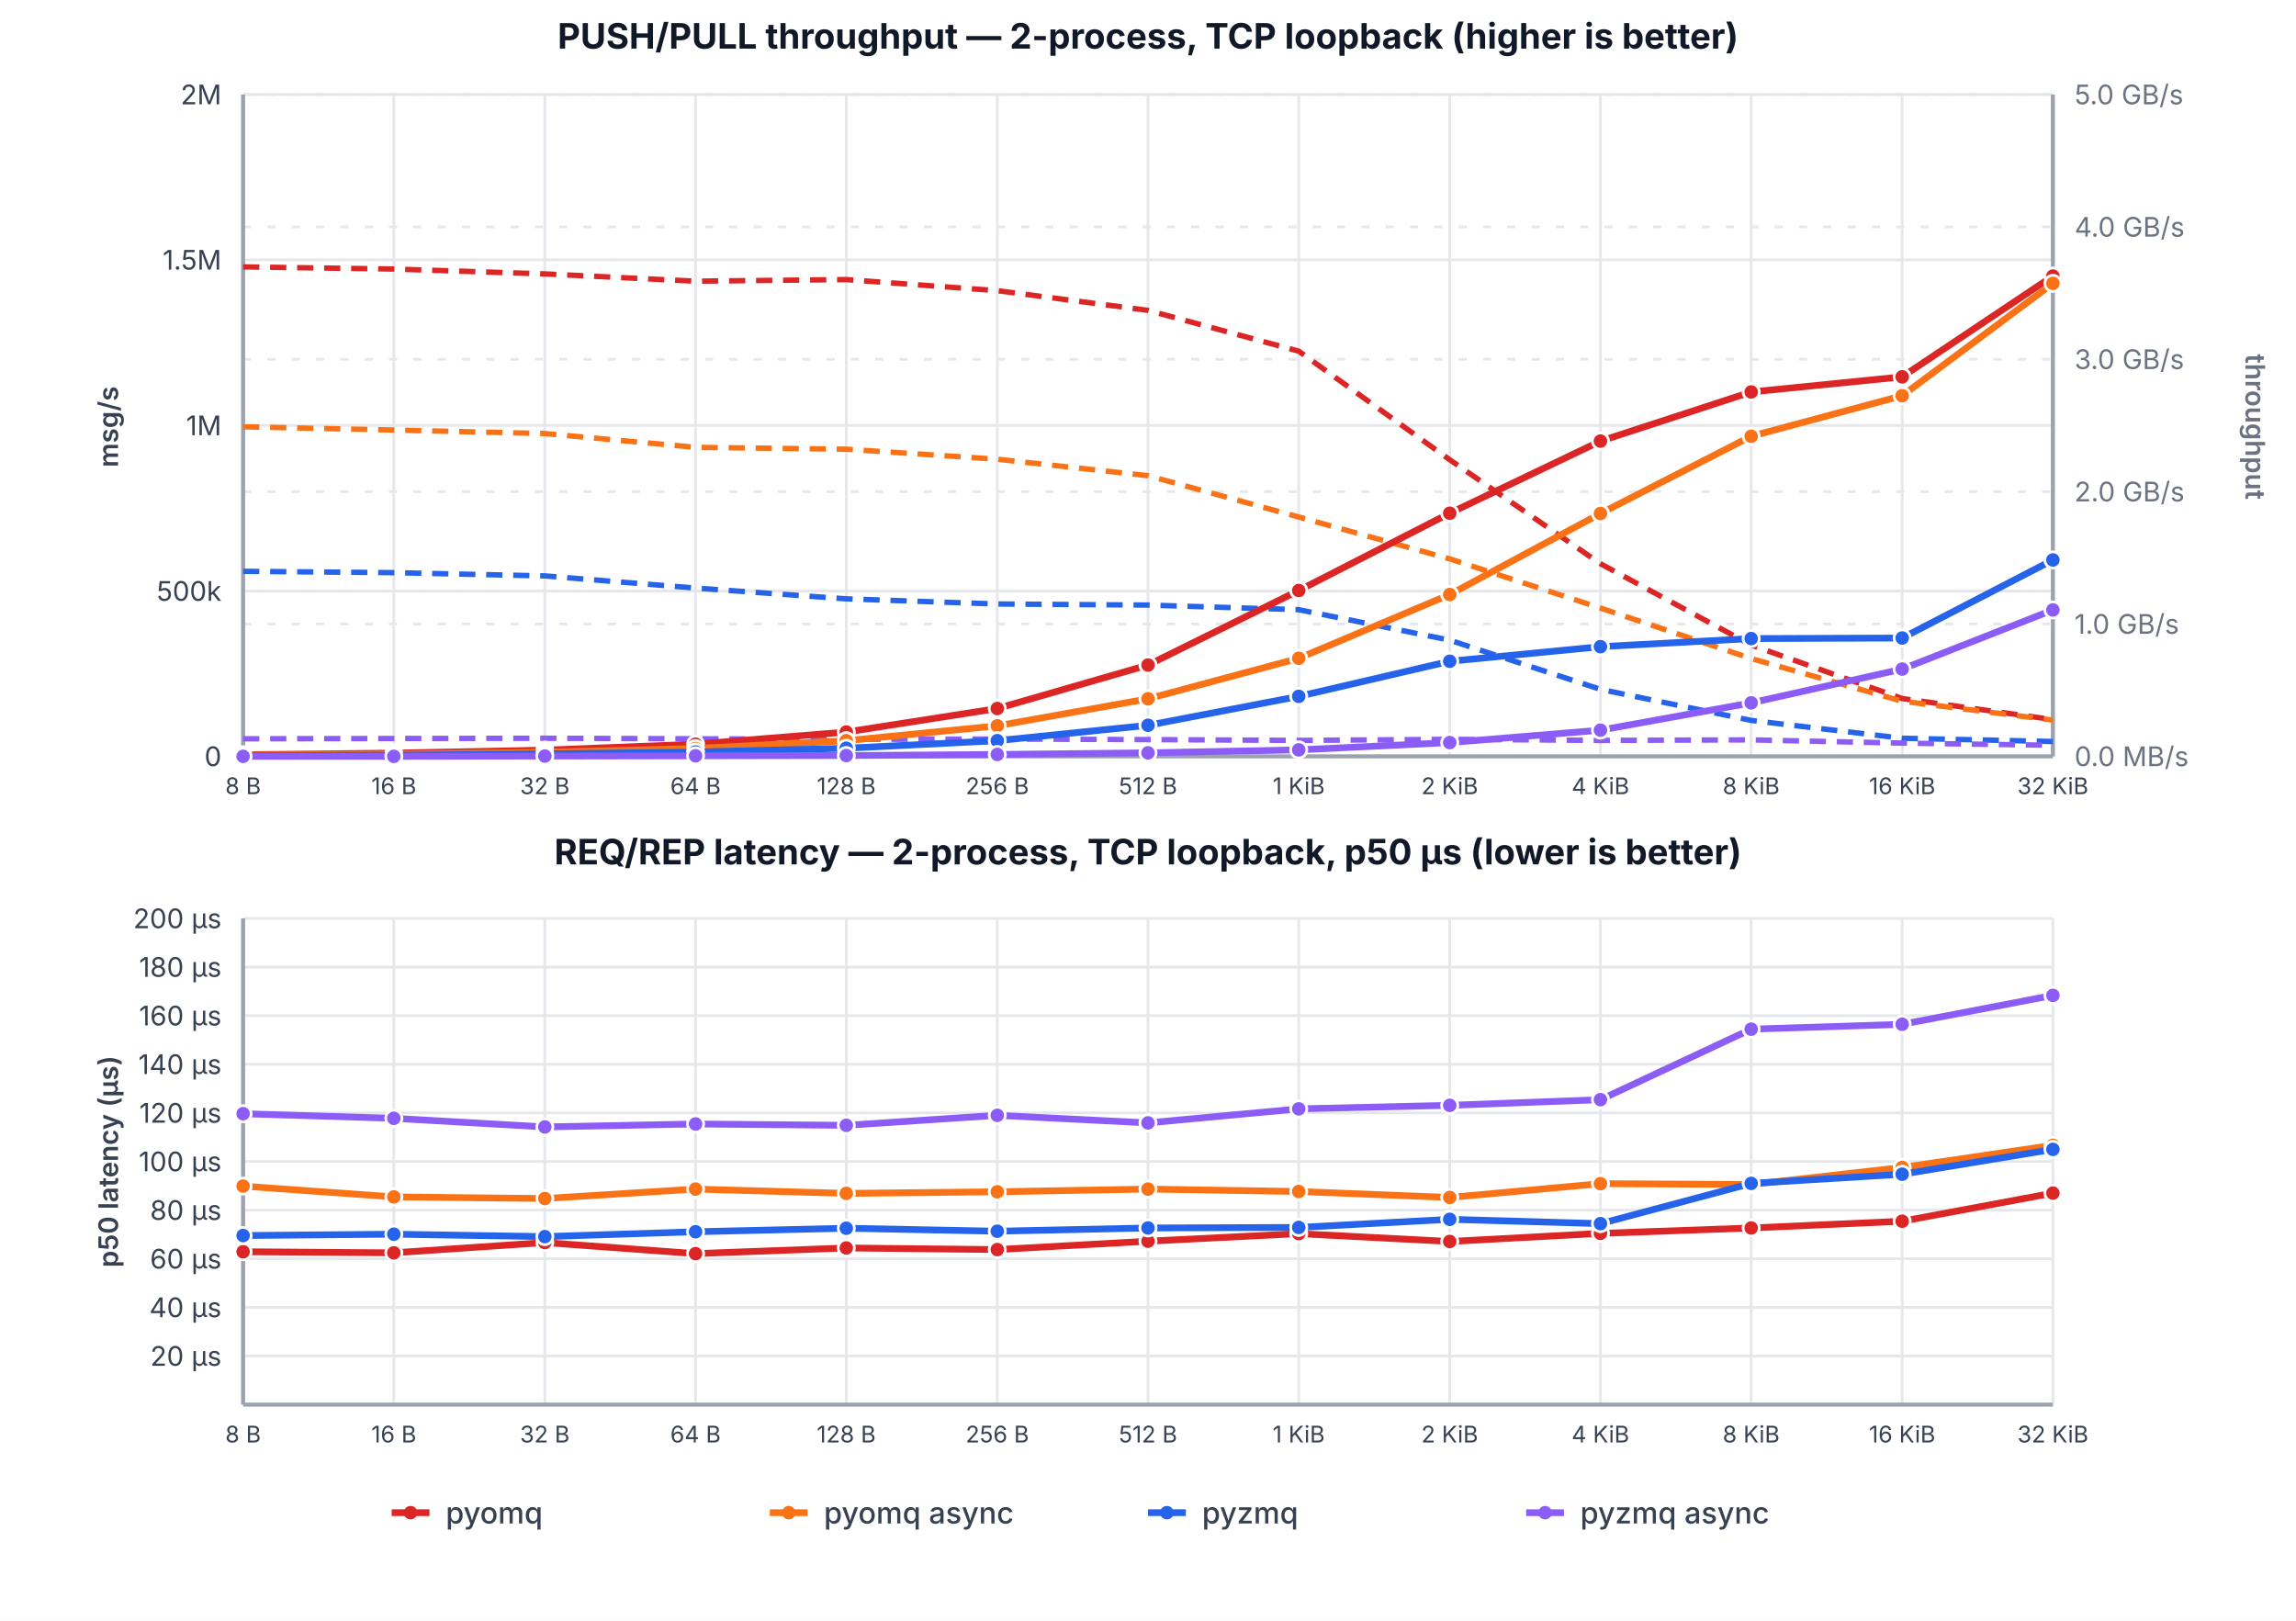
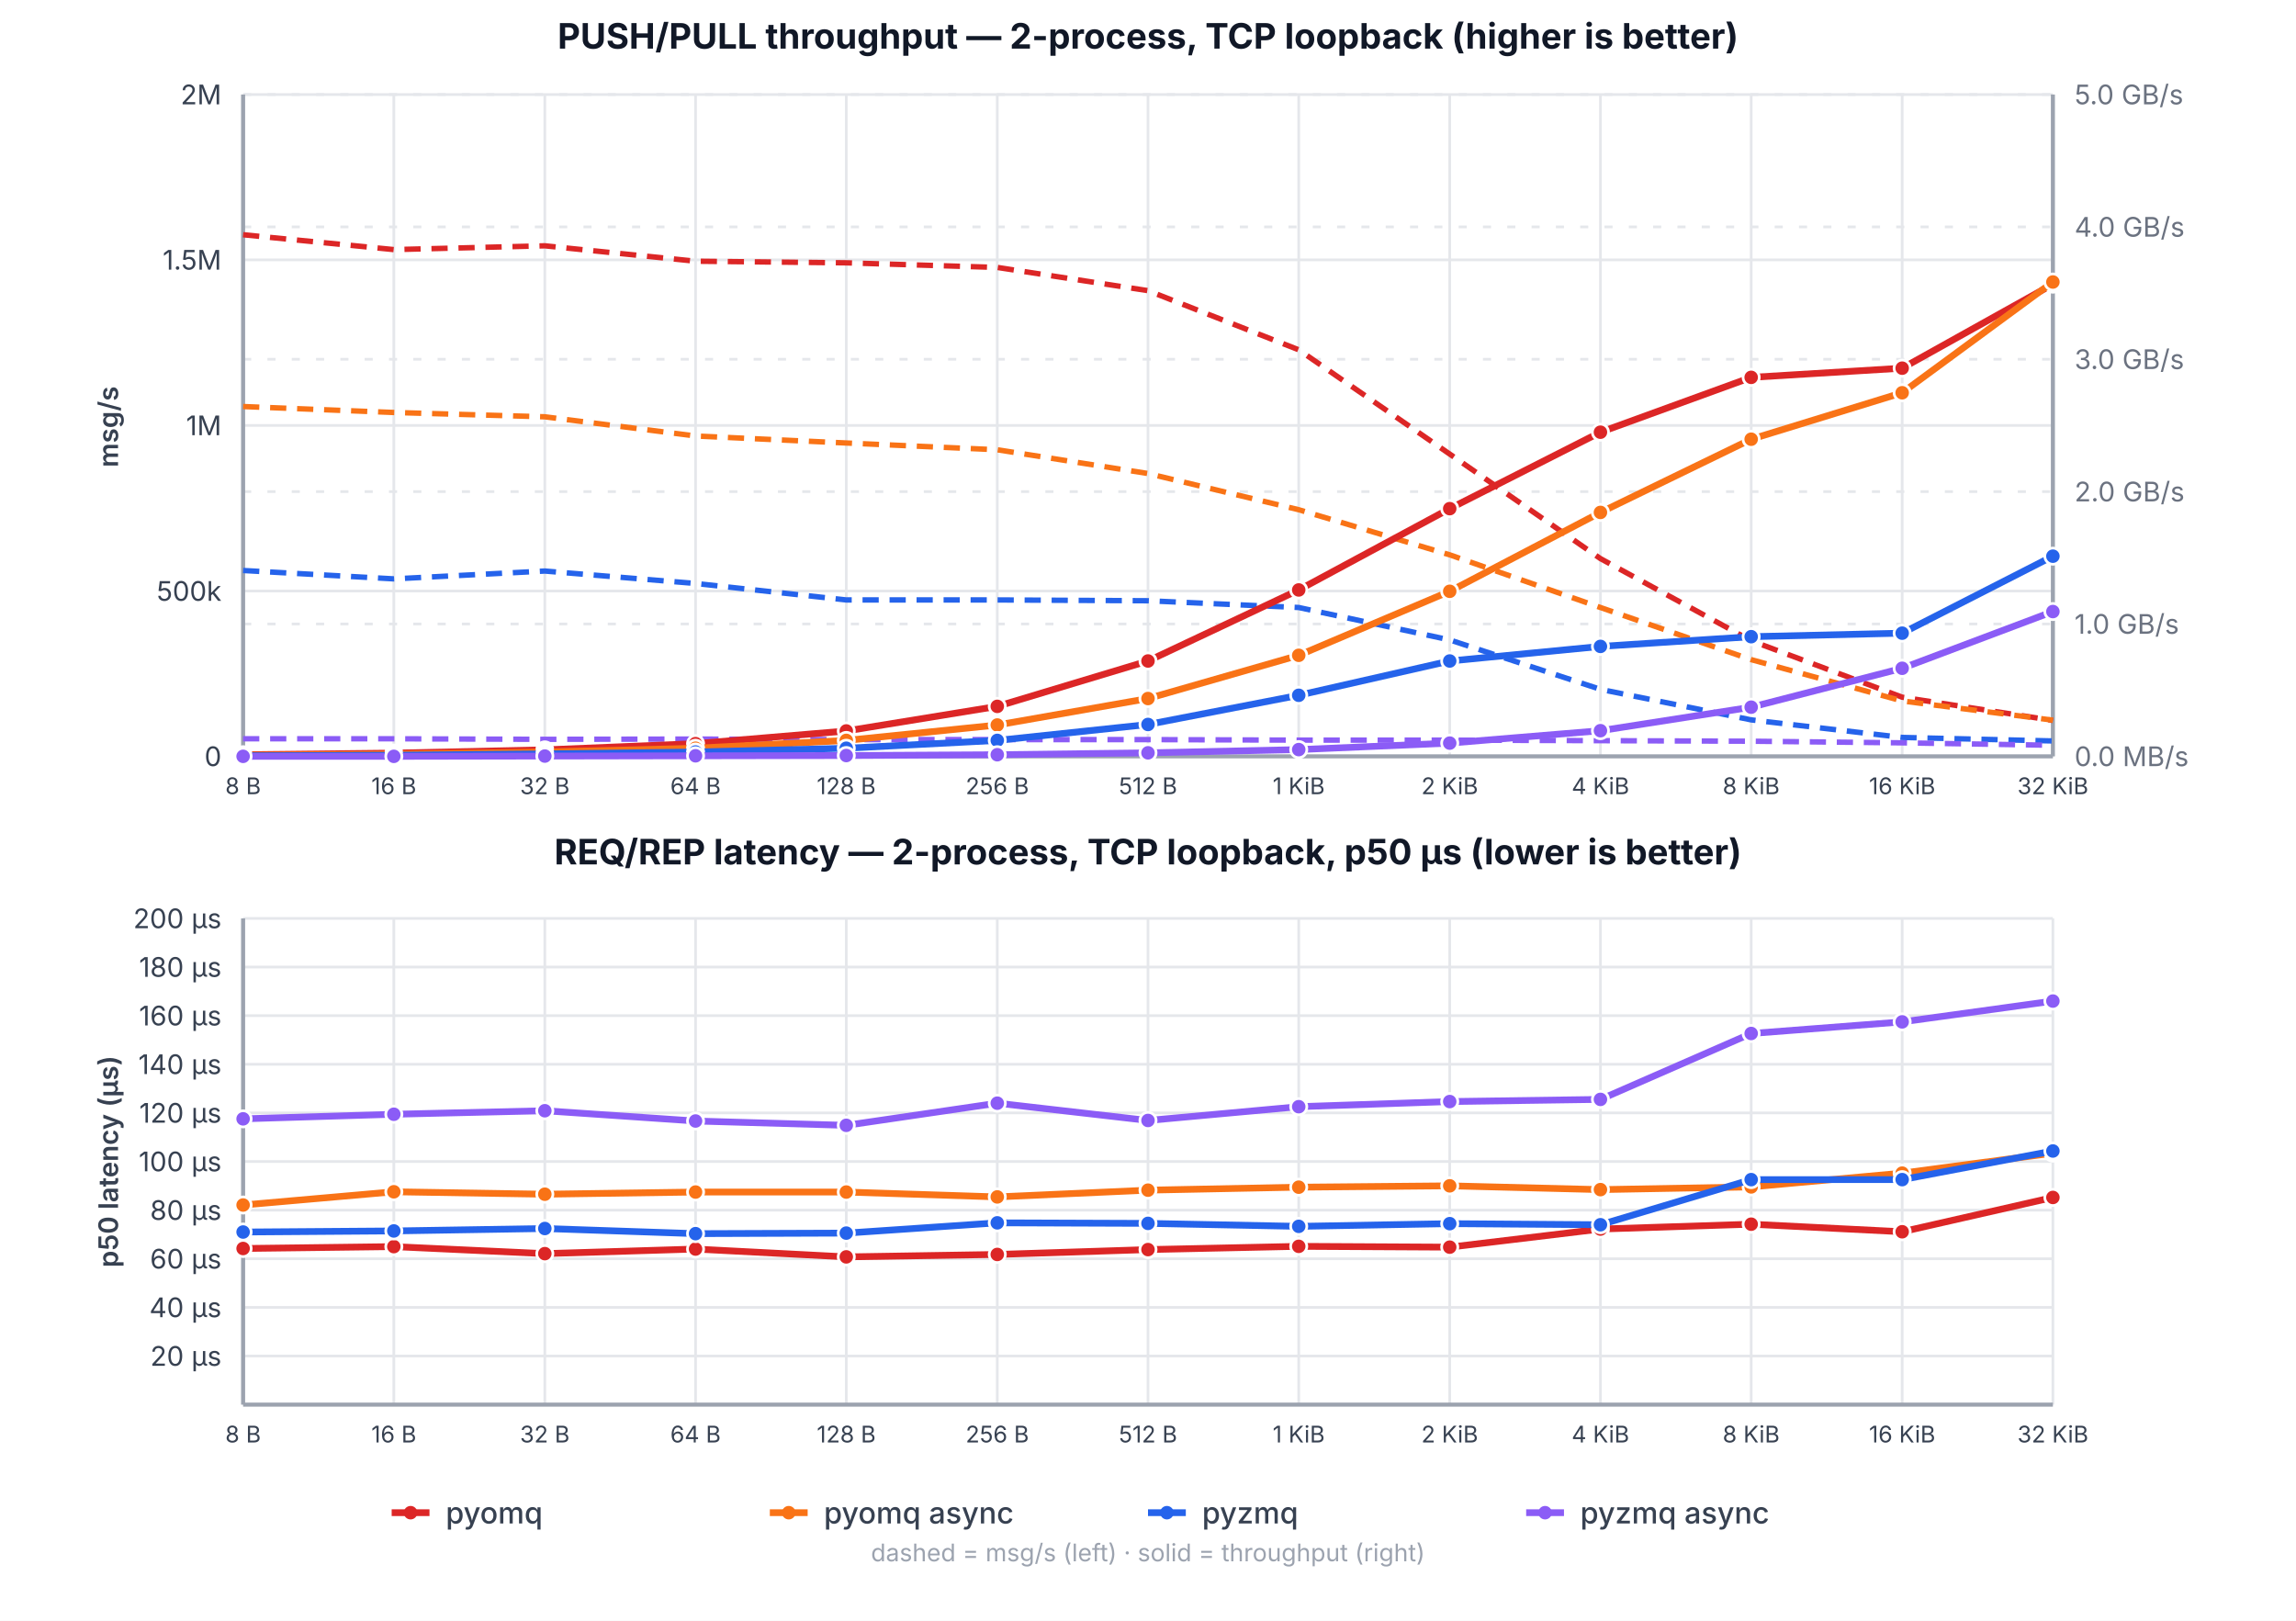
<svg xmlns="http://www.w3.org/2000/svg" viewBox="0 0 850 600" font-family="system-ui, -apple-system, sans-serif">
  <rect width="850" height="600" fill="white" />
  <text x="425.0" y="18" text-anchor="middle" fill="#111827" font-size="13" font-weight="700">PUSH/PULL throughput — 2-process, TCP loopback (higher is better)</text>
  <line x1="90" y1="280.0" x2="760" y2="280.0" stroke="#e5e7eb" stroke-width="1" />
  <text x="82" y="280.0" text-anchor="end" dominant-baseline="middle" fill="#374151" font-size="10">0</text>
  <line x1="90" y1="218.8" x2="760" y2="218.8" stroke="#e5e7eb" stroke-width="1" />
  <text x="82" y="218.8" text-anchor="end" dominant-baseline="middle" fill="#374151" font-size="10">500k</text>
  <line x1="90" y1="157.5" x2="760" y2="157.5" stroke="#e5e7eb" stroke-width="1" />
  <text x="82" y="157.5" text-anchor="end" dominant-baseline="middle" fill="#374151" font-size="10">1M</text>
  <line x1="90" y1="96.2" x2="760" y2="96.2" stroke="#e5e7eb" stroke-width="1" />
  <text x="82" y="96.2" text-anchor="end" dominant-baseline="middle" fill="#374151" font-size="10">1.5M</text>
  <line x1="90" y1="35.0" x2="760" y2="35.0" stroke="#e5e7eb" stroke-width="1" />
  <text x="82" y="35.0" text-anchor="end" dominant-baseline="middle" fill="#374151" font-size="10">2M</text>
  <line x1="90" y1="280.0" x2="760" y2="280.0" stroke="#e5e7eb" stroke-width="1" stroke-dasharray="3,6" />
  <text x="768" y="280.0" text-anchor="start" dominant-baseline="middle" fill="#6b7280" font-size="10">0.0 MB/s</text>
  <line x1="90" y1="231.0" x2="760" y2="231.0" stroke="#e5e7eb" stroke-width="1" stroke-dasharray="3,6" />
  <text x="768" y="231.0" text-anchor="start" dominant-baseline="middle" fill="#6b7280" font-size="10">1.0 GB/s</text>
  <line x1="90" y1="182.0" x2="760" y2="182.0" stroke="#e5e7eb" stroke-width="1" stroke-dasharray="3,6" />
  <text x="768" y="182.0" text-anchor="start" dominant-baseline="middle" fill="#6b7280" font-size="10">2.0 GB/s</text>
  <line x1="90" y1="133.0" x2="760" y2="133.0" stroke="#e5e7eb" stroke-width="1" stroke-dasharray="3,6" />
  <text x="768" y="133.0" text-anchor="start" dominant-baseline="middle" fill="#6b7280" font-size="10">3.0 GB/s</text>
  <line x1="90" y1="84.0" x2="760" y2="84.0" stroke="#e5e7eb" stroke-width="1" stroke-dasharray="3,6" />
  <text x="768" y="84.0" text-anchor="start" dominant-baseline="middle" fill="#6b7280" font-size="10">4.0 GB/s</text>
  <line x1="90" y1="35.0" x2="760" y2="35.0" stroke="#e5e7eb" stroke-width="1" stroke-dasharray="3,6" />
  <text x="768" y="35.0" text-anchor="start" dominant-baseline="middle" fill="#6b7280" font-size="10">5.0 GB/s</text>
  <line x1="90.0" y1="35" x2="90.0" y2="280" stroke="#e5e7eb" stroke-width="1" />
  <line x1="145.8" y1="35" x2="145.8" y2="280" stroke="#e5e7eb" stroke-width="1" />
  <line x1="201.7" y1="35" x2="201.7" y2="280" stroke="#e5e7eb" stroke-width="1" />
  <line x1="257.5" y1="35" x2="257.5" y2="280" stroke="#e5e7eb" stroke-width="1" />
  <line x1="313.3" y1="35" x2="313.3" y2="280" stroke="#e5e7eb" stroke-width="1" />
  <line x1="369.2" y1="35" x2="369.2" y2="280" stroke="#e5e7eb" stroke-width="1" />
  <line x1="425.0" y1="35" x2="425.0" y2="280" stroke="#e5e7eb" stroke-width="1" />
  <line x1="480.8" y1="35" x2="480.8" y2="280" stroke="#e5e7eb" stroke-width="1" />
  <line x1="536.7" y1="35" x2="536.7" y2="280" stroke="#e5e7eb" stroke-width="1" />
  <line x1="592.5" y1="35" x2="592.5" y2="280" stroke="#e5e7eb" stroke-width="1" />
  <line x1="648.3" y1="35" x2="648.3" y2="280" stroke="#e5e7eb" stroke-width="1" />
  <line x1="704.2" y1="35" x2="704.2" y2="280" stroke="#e5e7eb" stroke-width="1" />
  <line x1="760.0" y1="35" x2="760.0" y2="280" stroke="#e5e7eb" stroke-width="1" />
  <line x1="90" y1="35" x2="90" y2="280" stroke="#9ca3af" stroke-width="1.5" />
  <line x1="760" y1="35" x2="760" y2="280" stroke="#9ca3af" stroke-width="1.5" />
  <line x1="90" y1="280" x2="760" y2="280" stroke="#9ca3af" stroke-width="1.5" />
  <text x="40" y="158" text-anchor="middle" dominant-baseline="middle" fill="#374151" font-size="10" font-weight="600" transform="rotate(-90,40,158)">msg/s</text>
-   <text x="835" y="158" text-anchor="middle" dominant-baseline="middle" fill="#6b7280" font-size="10" font-weight="600" transform="rotate(90,835,158)">throughput</text>
-   <polyline points="90.0,98.8 145.8,99.6 201.7,101.4 257.5,104.1 313.3,103.5 369.2,107.6 425.0,114.9 480.8,130.0 536.7,170.2 592.5,208.7 648.3,238.8 704.2,258.6 760.0,266.4" fill="none" stroke="#dc2626" stroke-width="2" stroke-dasharray="6,4" />
-   <polyline points="90.0,158.0 145.8,159.2 201.7,160.5 257.5,165.6 313.3,166.3 369.2,170.0 425.0,176.1 480.8,191.4 536.7,206.9 592.5,225.1 648.3,243.8 704.2,259.6 760.0,266.6" fill="none" stroke="#f97316" stroke-width="2" stroke-dasharray="6,4" />
-   <polyline points="90.0,211.5 145.8,212.0 201.7,213.2 257.5,217.7 313.3,221.7 369.2,223.6 425.0,224.0 480.8,225.7 536.7,237.0 592.5,255.2 648.3,266.7 704.2,273.3 760.0,274.5" fill="none" stroke="#2563eb" stroke-width="2" stroke-dasharray="6,4" />
-   <polyline points="90.0,273.5 145.8,273.4 201.7,273.3 257.5,273.5 313.3,273.7 369.2,273.6 425.0,273.8 480.8,274.1 536.7,273.7 592.5,274.1 648.3,273.9 704.2,275.1 760.0,275.9" fill="none" stroke="#8b5cf6" stroke-width="2" stroke-dasharray="6,4" />
-   <polyline points="90.0,279.4 145.8,278.8 201.7,277.7 257.5,275.5 313.3,271.0 369.2,262.3 425.0,246.2 480.8,218.6 536.7,190.0 592.5,163.3 648.3,145.1 704.2,139.5 760.0,102.2" fill="none" stroke="#dc2626" stroke-width="2.5" stroke-linecap="round" stroke-linejoin="round" />
+   <polyline points="90.0,86.9 145.8,92.4 201.7,91.0 257.5,96.7 313.3,97.3 369.2,99.0 425.0,107.6 480.8,129.5 536.7,168.1 592.5,206.8 648.3,237.2 704.2,258.1 760.0,266.7" fill="none" stroke="#dc2626" stroke-width="2" stroke-dasharray="6,4" />
+   <polyline points="90.0,150.5 145.8,152.7 201.7,154.3 257.5,161.4 313.3,164.0 369.2,166.5 425.0,175.3 480.8,188.7 536.7,205.4 592.5,224.9 648.3,244.2 704.2,259.5 760.0,266.6" fill="none" stroke="#f97316" stroke-width="2" stroke-dasharray="6,4" />
+   <polyline points="90.0,211.2 145.8,214.3 201.7,211.4 257.5,216.0 313.3,222.1 369.2,222.1 425.0,222.4 480.8,224.9 536.7,236.9 592.5,255.2 648.3,266.5 704.2,273.0 760.0,274.3" fill="none" stroke="#2563eb" stroke-width="2" stroke-dasharray="6,4" />
+   <polyline points="90.0,273.5 145.8,273.5 201.7,273.7 257.5,273.6 313.3,273.8 369.2,273.8 425.0,273.8 480.8,274.0 536.7,274.0 592.5,274.2 648.3,274.4 704.2,275.0 760.0,275.9" fill="none" stroke="#8b5cf6" stroke-width="2" stroke-dasharray="6,4" />
+   <polyline points="90.0,279.4 145.8,278.8 201.7,277.6 257.5,275.3 313.3,270.6 369.2,261.5 425.0,244.7 480.8,218.4 536.7,188.3 592.5,160.0 648.3,139.7 704.2,136.3 760.0,105.2" fill="none" stroke="#dc2626" stroke-width="2.5" stroke-linecap="round" stroke-linejoin="round" />
  <circle cx="90.0" cy="279.4" r="3" fill="#dc2626" stroke="white" stroke-width="1" />
  <circle cx="145.8" cy="278.8" r="3" fill="#dc2626" stroke="white" stroke-width="1" />
-   <circle cx="201.7" cy="277.7" r="3" fill="#dc2626" stroke="white" stroke-width="1" />
-   <circle cx="257.5" cy="275.5" r="3" fill="#dc2626" stroke="white" stroke-width="1" />
-   <circle cx="313.3" cy="271.0" r="3" fill="#dc2626" stroke="white" stroke-width="1" />
-   <circle cx="369.2" cy="262.3" r="3" fill="#dc2626" stroke="white" stroke-width="1" />
-   <circle cx="425.0" cy="246.2" r="3" fill="#dc2626" stroke="white" stroke-width="1" />
-   <circle cx="480.8" cy="218.6" r="3" fill="#dc2626" stroke="white" stroke-width="1" />
-   <circle cx="536.7" cy="190.0" r="3" fill="#dc2626" stroke="white" stroke-width="1" />
-   <circle cx="592.5" cy="163.3" r="3" fill="#dc2626" stroke="white" stroke-width="1" />
-   <circle cx="648.3" cy="145.1" r="3" fill="#dc2626" stroke="white" stroke-width="1" />
-   <circle cx="704.2" cy="139.5" r="3" fill="#dc2626" stroke="white" stroke-width="1" />
-   <circle cx="760.0" cy="102.2" r="3" fill="#dc2626" stroke="white" stroke-width="1" />
-   <polyline points="90.0,279.6 145.8,279.2 201.7,278.5 257.5,277.1 313.3,274.2 369.2,268.7 425.0,258.7 480.8,243.7 536.7,220.1 592.5,190.1 648.3,161.5 704.2,146.5 760.0,104.9" fill="none" stroke="#f97316" stroke-width="2.5" stroke-linecap="round" stroke-linejoin="round" />
+   <circle cx="201.7" cy="277.6" r="3" fill="#dc2626" stroke="white" stroke-width="1" />
+   <circle cx="257.5" cy="275.3" r="3" fill="#dc2626" stroke="white" stroke-width="1" />
+   <circle cx="313.3" cy="270.6" r="3" fill="#dc2626" stroke="white" stroke-width="1" />
+   <circle cx="369.2" cy="261.5" r="3" fill="#dc2626" stroke="white" stroke-width="1" />
+   <circle cx="425.0" cy="244.7" r="3" fill="#dc2626" stroke="white" stroke-width="1" />
+   <circle cx="480.8" cy="218.4" r="3" fill="#dc2626" stroke="white" stroke-width="1" />
+   <circle cx="536.7" cy="188.3" r="3" fill="#dc2626" stroke="white" stroke-width="1" />
+   <circle cx="592.5" cy="160.0" r="3" fill="#dc2626" stroke="white" stroke-width="1" />
+   <circle cx="648.3" cy="139.7" r="3" fill="#dc2626" stroke="white" stroke-width="1" />
+   <circle cx="704.2" cy="136.3" r="3" fill="#dc2626" stroke="white" stroke-width="1" />
+   <circle cx="760.0" cy="105.2" r="3" fill="#dc2626" stroke="white" stroke-width="1" />
+   <polyline points="90.0,279.6 145.8,279.2 201.7,278.4 257.5,277.0 313.3,274.1 369.2,268.4 425.0,258.6 480.8,242.6 536.7,218.9 592.5,189.7 648.3,162.6 704.2,145.4 760.0,104.4" fill="none" stroke="#f97316" stroke-width="2.5" stroke-linecap="round" stroke-linejoin="round" />
  <circle cx="90.0" cy="279.6" r="3" fill="#f97316" stroke="white" stroke-width="1" />
  <circle cx="145.8" cy="279.2" r="3" fill="#f97316" stroke="white" stroke-width="1" />
-   <circle cx="201.7" cy="278.5" r="3" fill="#f97316" stroke="white" stroke-width="1" />
-   <circle cx="257.5" cy="277.1" r="3" fill="#f97316" stroke="white" stroke-width="1" />
-   <circle cx="313.3" cy="274.2" r="3" fill="#f97316" stroke="white" stroke-width="1" />
-   <circle cx="369.2" cy="268.7" r="3" fill="#f97316" stroke="white" stroke-width="1" />
-   <circle cx="425.0" cy="258.7" r="3" fill="#f97316" stroke="white" stroke-width="1" />
-   <circle cx="480.8" cy="243.7" r="3" fill="#f97316" stroke="white" stroke-width="1" />
-   <circle cx="536.7" cy="220.1" r="3" fill="#f97316" stroke="white" stroke-width="1" />
-   <circle cx="592.5" cy="190.1" r="3" fill="#f97316" stroke="white" stroke-width="1" />
-   <circle cx="648.3" cy="161.5" r="3" fill="#f97316" stroke="white" stroke-width="1" />
-   <circle cx="704.2" cy="146.5" r="3" fill="#f97316" stroke="white" stroke-width="1" />
-   <circle cx="760.0" cy="104.9" r="3" fill="#f97316" stroke="white" stroke-width="1" />
-   <polyline points="90.0,279.8 145.8,279.6 201.7,279.1 257.5,278.4 313.3,277.0 369.2,274.2 425.0,268.5 480.8,257.8 536.7,244.8 592.5,239.4 648.3,236.4 704.2,236.2 760.0,207.3" fill="none" stroke="#2563eb" stroke-width="2.5" stroke-linecap="round" stroke-linejoin="round" />
+   <circle cx="201.7" cy="278.4" r="3" fill="#f97316" stroke="white" stroke-width="1" />
+   <circle cx="257.5" cy="277.0" r="3" fill="#f97316" stroke="white" stroke-width="1" />
+   <circle cx="313.3" cy="274.1" r="3" fill="#f97316" stroke="white" stroke-width="1" />
+   <circle cx="369.2" cy="268.4" r="3" fill="#f97316" stroke="white" stroke-width="1" />
+   <circle cx="425.0" cy="258.6" r="3" fill="#f97316" stroke="white" stroke-width="1" />
+   <circle cx="480.8" cy="242.6" r="3" fill="#f97316" stroke="white" stroke-width="1" />
+   <circle cx="536.7" cy="218.9" r="3" fill="#f97316" stroke="white" stroke-width="1" />
+   <circle cx="592.5" cy="189.7" r="3" fill="#f97316" stroke="white" stroke-width="1" />
+   <circle cx="648.3" cy="162.6" r="3" fill="#f97316" stroke="white" stroke-width="1" />
+   <circle cx="704.2" cy="145.4" r="3" fill="#f97316" stroke="white" stroke-width="1" />
+   <circle cx="760.0" cy="104.4" r="3" fill="#f97316" stroke="white" stroke-width="1" />
+   <polyline points="90.0,279.8 145.8,279.6 201.7,279.1 257.5,278.4 313.3,277.0 369.2,274.1 425.0,268.2 480.8,257.4 536.7,244.7 592.5,239.3 648.3,235.7 704.2,234.4 760.0,205.9" fill="none" stroke="#2563eb" stroke-width="2.5" stroke-linecap="round" stroke-linejoin="round" />
  <circle cx="90.0" cy="279.8" r="3" fill="#2563eb" stroke="white" stroke-width="1" />
  <circle cx="145.8" cy="279.6" r="3" fill="#2563eb" stroke="white" stroke-width="1" />
  <circle cx="201.7" cy="279.1" r="3" fill="#2563eb" stroke="white" stroke-width="1" />
  <circle cx="257.5" cy="278.4" r="3" fill="#2563eb" stroke="white" stroke-width="1" />
  <circle cx="313.3" cy="277.0" r="3" fill="#2563eb" stroke="white" stroke-width="1" />
-   <circle cx="369.2" cy="274.2" r="3" fill="#2563eb" stroke="white" stroke-width="1" />
-   <circle cx="425.0" cy="268.5" r="3" fill="#2563eb" stroke="white" stroke-width="1" />
-   <circle cx="480.8" cy="257.8" r="3" fill="#2563eb" stroke="white" stroke-width="1" />
-   <circle cx="536.7" cy="244.8" r="3" fill="#2563eb" stroke="white" stroke-width="1" />
-   <circle cx="592.5" cy="239.4" r="3" fill="#2563eb" stroke="white" stroke-width="1" />
-   <circle cx="648.3" cy="236.4" r="3" fill="#2563eb" stroke="white" stroke-width="1" />
-   <circle cx="704.2" cy="236.2" r="3" fill="#2563eb" stroke="white" stroke-width="1" />
-   <circle cx="760.0" cy="207.3" r="3" fill="#2563eb" stroke="white" stroke-width="1" />
-   <polyline points="90.0,280.0 145.8,280.0 201.7,279.9 257.5,279.8 313.3,279.7 369.2,279.3 425.0,278.7 480.8,277.6 536.7,274.9 592.5,270.3 648.3,260.2 704.2,247.7 760.0,225.8" fill="none" stroke="#8b5cf6" stroke-width="2.5" stroke-linecap="round" stroke-linejoin="round" />
+   <circle cx="369.2" cy="274.1" r="3" fill="#2563eb" stroke="white" stroke-width="1" />
+   <circle cx="425.0" cy="268.2" r="3" fill="#2563eb" stroke="white" stroke-width="1" />
+   <circle cx="480.8" cy="257.4" r="3" fill="#2563eb" stroke="white" stroke-width="1" />
+   <circle cx="536.7" cy="244.7" r="3" fill="#2563eb" stroke="white" stroke-width="1" />
+   <circle cx="592.5" cy="239.3" r="3" fill="#2563eb" stroke="white" stroke-width="1" />
+   <circle cx="648.3" cy="235.7" r="3" fill="#2563eb" stroke="white" stroke-width="1" />
+   <circle cx="704.2" cy="234.4" r="3" fill="#2563eb" stroke="white" stroke-width="1" />
+   <circle cx="760.0" cy="205.9" r="3" fill="#2563eb" stroke="white" stroke-width="1" />
+   <polyline points="90.0,280.0 145.8,280.0 201.7,279.9 257.5,279.8 313.3,279.7 369.2,279.4 425.0,278.7 480.8,277.5 536.7,275.1 592.5,270.5 648.3,261.8 704.2,247.4 760.0,226.4" fill="none" stroke="#8b5cf6" stroke-width="2.5" stroke-linecap="round" stroke-linejoin="round" />
  <circle cx="90.0" cy="280.0" r="3" fill="#8b5cf6" stroke="white" stroke-width="1" />
  <circle cx="145.8" cy="280.0" r="3" fill="#8b5cf6" stroke="white" stroke-width="1" />
  <circle cx="201.7" cy="279.9" r="3" fill="#8b5cf6" stroke="white" stroke-width="1" />
  <circle cx="257.5" cy="279.8" r="3" fill="#8b5cf6" stroke="white" stroke-width="1" />
  <circle cx="313.3" cy="279.7" r="3" fill="#8b5cf6" stroke="white" stroke-width="1" />
-   <circle cx="369.2" cy="279.3" r="3" fill="#8b5cf6" stroke="white" stroke-width="1" />
+   <circle cx="369.2" cy="279.4" r="3" fill="#8b5cf6" stroke="white" stroke-width="1" />
  <circle cx="425.0" cy="278.7" r="3" fill="#8b5cf6" stroke="white" stroke-width="1" />
-   <circle cx="480.8" cy="277.6" r="3" fill="#8b5cf6" stroke="white" stroke-width="1" />
-   <circle cx="536.7" cy="274.9" r="3" fill="#8b5cf6" stroke="white" stroke-width="1" />
-   <circle cx="592.5" cy="270.3" r="3" fill="#8b5cf6" stroke="white" stroke-width="1" />
-   <circle cx="648.3" cy="260.2" r="3" fill="#8b5cf6" stroke="white" stroke-width="1" />
-   <circle cx="704.2" cy="247.7" r="3" fill="#8b5cf6" stroke="white" stroke-width="1" />
-   <circle cx="760.0" cy="225.8" r="3" fill="#8b5cf6" stroke="white" stroke-width="1" />
+   <circle cx="480.8" cy="277.5" r="3" fill="#8b5cf6" stroke="white" stroke-width="1" />
+   <circle cx="536.7" cy="275.1" r="3" fill="#8b5cf6" stroke="white" stroke-width="1" />
+   <circle cx="592.5" cy="270.5" r="3" fill="#8b5cf6" stroke="white" stroke-width="1" />
+   <circle cx="648.3" cy="261.8" r="3" fill="#8b5cf6" stroke="white" stroke-width="1" />
+   <circle cx="704.2" cy="247.4" r="3" fill="#8b5cf6" stroke="white" stroke-width="1" />
+   <circle cx="760.0" cy="226.4" r="3" fill="#8b5cf6" stroke="white" stroke-width="1" />
  <text x="90.0" y="294" text-anchor="middle" fill="#374151" font-size="8.5">8 B</text>
  <text x="145.8" y="294" text-anchor="middle" fill="#374151" font-size="8.5">16 B</text>
  <text x="201.7" y="294" text-anchor="middle" fill="#374151" font-size="8.5">32 B</text>
  <text x="257.5" y="294" text-anchor="middle" fill="#374151" font-size="8.5">64 B</text>
  <text x="313.3" y="294" text-anchor="middle" fill="#374151" font-size="8.5">128 B</text>
  <text x="369.2" y="294" text-anchor="middle" fill="#374151" font-size="8.5">256 B</text>
  <text x="425.0" y="294" text-anchor="middle" fill="#374151" font-size="8.5">512 B</text>
  <text x="480.8" y="294" text-anchor="middle" fill="#374151" font-size="8.5">1 KiB</text>
  <text x="536.7" y="294" text-anchor="middle" fill="#374151" font-size="8.5">2 KiB</text>
  <text x="592.5" y="294" text-anchor="middle" fill="#374151" font-size="8.5">4 KiB</text>
  <text x="648.3" y="294" text-anchor="middle" fill="#374151" font-size="8.5">8 KiB</text>
  <text x="704.2" y="294" text-anchor="middle" fill="#374151" font-size="8.5">16 KiB</text>
  <text x="760.0" y="294" text-anchor="middle" fill="#374151" font-size="8.5">32 KiB</text>
  <text x="425.0" y="320" text-anchor="middle" fill="#111827" font-size="13" font-weight="700">REQ/REP latency — 2-process, TCP loopback, p50 µs (lower is better)</text>
  <line x1="90" y1="502.0" x2="760" y2="502.0" stroke="#e5e7eb" stroke-width="1" />
  <text x="82" y="502.0" text-anchor="end" dominant-baseline="middle" fill="#374151" font-size="10">20 µs</text>
  <line x1="90" y1="484.0" x2="760" y2="484.0" stroke="#e5e7eb" stroke-width="1" />
  <text x="82" y="484.0" text-anchor="end" dominant-baseline="middle" fill="#374151" font-size="10">40 µs</text>
  <line x1="90" y1="466.0" x2="760" y2="466.0" stroke="#e5e7eb" stroke-width="1" />
  <text x="82" y="466.0" text-anchor="end" dominant-baseline="middle" fill="#374151" font-size="10">60 µs</text>
  <line x1="90" y1="448.0" x2="760" y2="448.0" stroke="#e5e7eb" stroke-width="1" />
  <text x="82" y="448.0" text-anchor="end" dominant-baseline="middle" fill="#374151" font-size="10">80 µs</text>
  <line x1="90" y1="430.0" x2="760" y2="430.0" stroke="#e5e7eb" stroke-width="1" />
  <text x="82" y="430.0" text-anchor="end" dominant-baseline="middle" fill="#374151" font-size="10">100 µs</text>
  <line x1="90" y1="412.0" x2="760" y2="412.0" stroke="#e5e7eb" stroke-width="1" />
  <text x="82" y="412.0" text-anchor="end" dominant-baseline="middle" fill="#374151" font-size="10">120 µs</text>
  <line x1="90" y1="394.0" x2="760" y2="394.0" stroke="#e5e7eb" stroke-width="1" />
  <text x="82" y="394.0" text-anchor="end" dominant-baseline="middle" fill="#374151" font-size="10">140 µs</text>
  <line x1="90" y1="376.0" x2="760" y2="376.0" stroke="#e5e7eb" stroke-width="1" />
  <text x="82" y="376.0" text-anchor="end" dominant-baseline="middle" fill="#374151" font-size="10">160 µs</text>
  <line x1="90" y1="358.0" x2="760" y2="358.0" stroke="#e5e7eb" stroke-width="1" />
  <text x="82" y="358.0" text-anchor="end" dominant-baseline="middle" fill="#374151" font-size="10">180 µs</text>
  <line x1="90" y1="340.0" x2="760" y2="340.0" stroke="#e5e7eb" stroke-width="1" />
  <text x="82" y="340.0" text-anchor="end" dominant-baseline="middle" fill="#374151" font-size="10">200 µs</text>
  <line x1="90.0" y1="340" x2="90.0" y2="520" stroke="#e5e7eb" stroke-width="1" />
  <line x1="145.8" y1="340" x2="145.8" y2="520" stroke="#e5e7eb" stroke-width="1" />
  <line x1="201.7" y1="340" x2="201.7" y2="520" stroke="#e5e7eb" stroke-width="1" />
  <line x1="257.5" y1="340" x2="257.5" y2="520" stroke="#e5e7eb" stroke-width="1" />
  <line x1="313.3" y1="340" x2="313.3" y2="520" stroke="#e5e7eb" stroke-width="1" />
  <line x1="369.2" y1="340" x2="369.2" y2="520" stroke="#e5e7eb" stroke-width="1" />
  <line x1="425.0" y1="340" x2="425.0" y2="520" stroke="#e5e7eb" stroke-width="1" />
  <line x1="480.8" y1="340" x2="480.8" y2="520" stroke="#e5e7eb" stroke-width="1" />
  <line x1="536.7" y1="340" x2="536.7" y2="520" stroke="#e5e7eb" stroke-width="1" />
  <line x1="592.5" y1="340" x2="592.5" y2="520" stroke="#e5e7eb" stroke-width="1" />
  <line x1="648.3" y1="340" x2="648.3" y2="520" stroke="#e5e7eb" stroke-width="1" />
  <line x1="704.2" y1="340" x2="704.2" y2="520" stroke="#e5e7eb" stroke-width="1" />
  <line x1="760.0" y1="340" x2="760.0" y2="520" stroke="#e5e7eb" stroke-width="1" />
  <line x1="90" y1="340" x2="90" y2="520" stroke="#9ca3af" stroke-width="1.5" />
  <line x1="90" y1="520" x2="760" y2="520" stroke="#9ca3af" stroke-width="1.5" />
  <text x="40" y="430" text-anchor="middle" dominant-baseline="middle" fill="#374151" font-size="10" font-weight="600" transform="rotate(-90,40,430)">p50 latency (µs)</text>
-   <polyline points="90.0,463.4 145.8,463.8 201.7,460.0 257.5,464.1 313.3,462.0 369.2,462.6 425.0,459.5 480.8,456.7 536.7,459.6 592.5,456.6 648.3,454.6 704.2,452.1 760.0,441.7" fill="none" stroke="#dc2626" stroke-width="2.5" stroke-linecap="round" stroke-linejoin="round" />
-   <circle cx="90.0" cy="463.4" r="3" fill="#dc2626" stroke="white" stroke-width="1" />
-   <circle cx="145.8" cy="463.8" r="3" fill="#dc2626" stroke="white" stroke-width="1" />
-   <circle cx="201.7" cy="460.0" r="3" fill="#dc2626" stroke="white" stroke-width="1" />
-   <circle cx="257.5" cy="464.1" r="3" fill="#dc2626" stroke="white" stroke-width="1" />
-   <circle cx="313.3" cy="462.0" r="3" fill="#dc2626" stroke="white" stroke-width="1" />
-   <circle cx="369.2" cy="462.6" r="3" fill="#dc2626" stroke="white" stroke-width="1" />
-   <circle cx="425.0" cy="459.5" r="3" fill="#dc2626" stroke="white" stroke-width="1" />
-   <circle cx="480.8" cy="456.7" r="3" fill="#dc2626" stroke="white" stroke-width="1" />
-   <circle cx="536.7" cy="459.6" r="3" fill="#dc2626" stroke="white" stroke-width="1" />
-   <circle cx="592.5" cy="456.6" r="3" fill="#dc2626" stroke="white" stroke-width="1" />
-   <circle cx="648.3" cy="454.6" r="3" fill="#dc2626" stroke="white" stroke-width="1" />
-   <circle cx="704.2" cy="452.1" r="3" fill="#dc2626" stroke="white" stroke-width="1" />
-   <circle cx="760.0" cy="441.7" r="3" fill="#dc2626" stroke="white" stroke-width="1" />
-   <polyline points="90.0,439.1 145.8,443.1 201.7,443.7 257.5,440.2 313.3,441.8 369.2,441.2 425.0,440.2 480.8,441.1 536.7,443.3 592.5,438.2 648.3,438.5 704.2,432.2 760.0,424.0" fill="none" stroke="#f97316" stroke-width="2.5" stroke-linecap="round" stroke-linejoin="round" />
-   <circle cx="90.0" cy="439.1" r="3" fill="#f97316" stroke="white" stroke-width="1" />
-   <circle cx="145.8" cy="443.1" r="3" fill="#f97316" stroke="white" stroke-width="1" />
-   <circle cx="201.7" cy="443.7" r="3" fill="#f97316" stroke="white" stroke-width="1" />
-   <circle cx="257.5" cy="440.2" r="3" fill="#f97316" stroke="white" stroke-width="1" />
-   <circle cx="313.3" cy="441.8" r="3" fill="#f97316" stroke="white" stroke-width="1" />
-   <circle cx="369.2" cy="441.2" r="3" fill="#f97316" stroke="white" stroke-width="1" />
-   <circle cx="425.0" cy="440.2" r="3" fill="#f97316" stroke="white" stroke-width="1" />
-   <circle cx="480.8" cy="441.1" r="3" fill="#f97316" stroke="white" stroke-width="1" />
-   <circle cx="536.7" cy="443.3" r="3" fill="#f97316" stroke="white" stroke-width="1" />
-   <circle cx="592.5" cy="438.2" r="3" fill="#f97316" stroke="white" stroke-width="1" />
-   <circle cx="648.3" cy="438.5" r="3" fill="#f97316" stroke="white" stroke-width="1" />
-   <circle cx="704.2" cy="432.2" r="3" fill="#f97316" stroke="white" stroke-width="1" />
-   <circle cx="760.0" cy="424.0" r="3" fill="#f97316" stroke="white" stroke-width="1" />
-   <polyline points="90.0,457.4 145.8,456.9 201.7,457.8 257.5,456.0 313.3,454.7 369.2,455.8 425.0,454.6 480.8,454.4 536.7,451.4 592.5,453.0 648.3,438.1 704.2,434.7 760.0,425.5" fill="none" stroke="#2563eb" stroke-width="2.5" stroke-linecap="round" stroke-linejoin="round" />
-   <circle cx="90.0" cy="457.4" r="3" fill="#2563eb" stroke="white" stroke-width="1" />
-   <circle cx="145.8" cy="456.9" r="3" fill="#2563eb" stroke="white" stroke-width="1" />
-   <circle cx="201.7" cy="457.8" r="3" fill="#2563eb" stroke="white" stroke-width="1" />
-   <circle cx="257.5" cy="456.0" r="3" fill="#2563eb" stroke="white" stroke-width="1" />
-   <circle cx="313.3" cy="454.7" r="3" fill="#2563eb" stroke="white" stroke-width="1" />
-   <circle cx="369.2" cy="455.8" r="3" fill="#2563eb" stroke="white" stroke-width="1" />
-   <circle cx="425.0" cy="454.6" r="3" fill="#2563eb" stroke="white" stroke-width="1" />
-   <circle cx="480.8" cy="454.4" r="3" fill="#2563eb" stroke="white" stroke-width="1" />
-   <circle cx="536.7" cy="451.4" r="3" fill="#2563eb" stroke="white" stroke-width="1" />
-   <circle cx="592.5" cy="453.0" r="3" fill="#2563eb" stroke="white" stroke-width="1" />
-   <circle cx="648.3" cy="438.1" r="3" fill="#2563eb" stroke="white" stroke-width="1" />
-   <circle cx="704.2" cy="434.7" r="3" fill="#2563eb" stroke="white" stroke-width="1" />
-   <circle cx="760.0" cy="425.5" r="3" fill="#2563eb" stroke="white" stroke-width="1" />
-   <polyline points="90.0,412.3 145.8,414.0 201.7,417.2 257.5,416.1 313.3,416.6 369.2,412.9 425.0,415.7 480.8,410.5 536.7,409.2 592.5,407.1 648.3,381.0 704.2,379.2 760.0,368.5" fill="none" stroke="#8b5cf6" stroke-width="2.5" stroke-linecap="round" stroke-linejoin="round" />
-   <circle cx="90.0" cy="412.3" r="3" fill="#8b5cf6" stroke="white" stroke-width="1" />
-   <circle cx="145.8" cy="414.0" r="3" fill="#8b5cf6" stroke="white" stroke-width="1" />
-   <circle cx="201.7" cy="417.2" r="3" fill="#8b5cf6" stroke="white" stroke-width="1" />
-   <circle cx="257.5" cy="416.1" r="3" fill="#8b5cf6" stroke="white" stroke-width="1" />
+   <polyline points="90.0,462.2 145.8,461.5 201.7,464.1 257.5,462.4 313.3,465.3 369.2,464.4 425.0,462.6 480.8,461.4 536.7,461.7 592.5,455.0 648.3,453.2 704.2,456.0 760.0,443.3" fill="none" stroke="#dc2626" stroke-width="2.5" stroke-linecap="round" stroke-linejoin="round" />
+   <circle cx="90.0" cy="462.2" r="3" fill="#dc2626" stroke="white" stroke-width="1" />
+   <circle cx="145.8" cy="461.5" r="3" fill="#dc2626" stroke="white" stroke-width="1" />
+   <circle cx="201.7" cy="464.1" r="3" fill="#dc2626" stroke="white" stroke-width="1" />
+   <circle cx="257.5" cy="462.4" r="3" fill="#dc2626" stroke="white" stroke-width="1" />
+   <circle cx="313.3" cy="465.3" r="3" fill="#dc2626" stroke="white" stroke-width="1" />
+   <circle cx="369.2" cy="464.4" r="3" fill="#dc2626" stroke="white" stroke-width="1" />
+   <circle cx="425.0" cy="462.6" r="3" fill="#dc2626" stroke="white" stroke-width="1" />
+   <circle cx="480.8" cy="461.4" r="3" fill="#dc2626" stroke="white" stroke-width="1" />
+   <circle cx="536.7" cy="461.7" r="3" fill="#dc2626" stroke="white" stroke-width="1" />
+   <circle cx="592.5" cy="455.0" r="3" fill="#dc2626" stroke="white" stroke-width="1" />
+   <circle cx="648.3" cy="453.2" r="3" fill="#dc2626" stroke="white" stroke-width="1" />
+   <circle cx="704.2" cy="456.0" r="3" fill="#dc2626" stroke="white" stroke-width="1" />
+   <circle cx="760.0" cy="443.3" r="3" fill="#dc2626" stroke="white" stroke-width="1" />
+   <polyline points="90.0,446.1 145.8,441.2 201.7,442.1 257.5,441.3 313.3,441.3 369.2,443.1 425.0,440.6 480.8,439.5 536.7,439.0 592.5,440.4 648.3,439.4 704.2,434.3 760.0,426.9" fill="none" stroke="#f97316" stroke-width="2.5" stroke-linecap="round" stroke-linejoin="round" />
+   <circle cx="90.0" cy="446.1" r="3" fill="#f97316" stroke="white" stroke-width="1" />
+   <circle cx="145.8" cy="441.2" r="3" fill="#f97316" stroke="white" stroke-width="1" />
+   <circle cx="201.7" cy="442.1" r="3" fill="#f97316" stroke="white" stroke-width="1" />
+   <circle cx="257.5" cy="441.3" r="3" fill="#f97316" stroke="white" stroke-width="1" />
+   <circle cx="313.3" cy="441.3" r="3" fill="#f97316" stroke="white" stroke-width="1" />
+   <circle cx="369.2" cy="443.1" r="3" fill="#f97316" stroke="white" stroke-width="1" />
+   <circle cx="425.0" cy="440.6" r="3" fill="#f97316" stroke="white" stroke-width="1" />
+   <circle cx="480.8" cy="439.5" r="3" fill="#f97316" stroke="white" stroke-width="1" />
+   <circle cx="536.7" cy="439.0" r="3" fill="#f97316" stroke="white" stroke-width="1" />
+   <circle cx="592.5" cy="440.4" r="3" fill="#f97316" stroke="white" stroke-width="1" />
+   <circle cx="648.3" cy="439.4" r="3" fill="#f97316" stroke="white" stroke-width="1" />
+   <circle cx="704.2" cy="434.3" r="3" fill="#f97316" stroke="white" stroke-width="1" />
+   <circle cx="760.0" cy="426.9" r="3" fill="#f97316" stroke="white" stroke-width="1" />
+   <polyline points="90.0,456.1 145.8,455.7 201.7,454.8 257.5,456.7 313.3,456.5 369.2,452.7 425.0,452.9 480.8,454.0 536.7,453.0 592.5,453.4 648.3,436.7 704.2,436.7 760.0,426.1" fill="none" stroke="#2563eb" stroke-width="2.5" stroke-linecap="round" stroke-linejoin="round" />
+   <circle cx="90.0" cy="456.1" r="3" fill="#2563eb" stroke="white" stroke-width="1" />
+   <circle cx="145.8" cy="455.7" r="3" fill="#2563eb" stroke="white" stroke-width="1" />
+   <circle cx="201.7" cy="454.8" r="3" fill="#2563eb" stroke="white" stroke-width="1" />
+   <circle cx="257.5" cy="456.7" r="3" fill="#2563eb" stroke="white" stroke-width="1" />
+   <circle cx="313.3" cy="456.5" r="3" fill="#2563eb" stroke="white" stroke-width="1" />
+   <circle cx="369.2" cy="452.7" r="3" fill="#2563eb" stroke="white" stroke-width="1" />
+   <circle cx="425.0" cy="452.9" r="3" fill="#2563eb" stroke="white" stroke-width="1" />
+   <circle cx="480.8" cy="454.0" r="3" fill="#2563eb" stroke="white" stroke-width="1" />
+   <circle cx="536.7" cy="453.0" r="3" fill="#2563eb" stroke="white" stroke-width="1" />
+   <circle cx="592.5" cy="453.4" r="3" fill="#2563eb" stroke="white" stroke-width="1" />
+   <circle cx="648.3" cy="436.7" r="3" fill="#2563eb" stroke="white" stroke-width="1" />
+   <circle cx="704.2" cy="436.7" r="3" fill="#2563eb" stroke="white" stroke-width="1" />
+   <circle cx="760.0" cy="426.1" r="3" fill="#2563eb" stroke="white" stroke-width="1" />
+   <polyline points="90.0,414.2 145.8,412.5 201.7,411.2 257.5,415.0 313.3,416.6 369.2,408.4 425.0,414.8 480.8,409.7 536.7,407.8 592.5,407.0 648.3,382.6 704.2,378.3 760.0,370.6" fill="none" stroke="#8b5cf6" stroke-width="2.5" stroke-linecap="round" stroke-linejoin="round" />
+   <circle cx="90.0" cy="414.2" r="3" fill="#8b5cf6" stroke="white" stroke-width="1" />
+   <circle cx="145.8" cy="412.5" r="3" fill="#8b5cf6" stroke="white" stroke-width="1" />
+   <circle cx="201.7" cy="411.2" r="3" fill="#8b5cf6" stroke="white" stroke-width="1" />
+   <circle cx="257.5" cy="415.0" r="3" fill="#8b5cf6" stroke="white" stroke-width="1" />
  <circle cx="313.3" cy="416.6" r="3" fill="#8b5cf6" stroke="white" stroke-width="1" />
-   <circle cx="369.2" cy="412.9" r="3" fill="#8b5cf6" stroke="white" stroke-width="1" />
-   <circle cx="425.0" cy="415.7" r="3" fill="#8b5cf6" stroke="white" stroke-width="1" />
-   <circle cx="480.8" cy="410.5" r="3" fill="#8b5cf6" stroke="white" stroke-width="1" />
-   <circle cx="536.7" cy="409.2" r="3" fill="#8b5cf6" stroke="white" stroke-width="1" />
-   <circle cx="592.5" cy="407.1" r="3" fill="#8b5cf6" stroke="white" stroke-width="1" />
-   <circle cx="648.3" cy="381.0" r="3" fill="#8b5cf6" stroke="white" stroke-width="1" />
-   <circle cx="704.2" cy="379.2" r="3" fill="#8b5cf6" stroke="white" stroke-width="1" />
-   <circle cx="760.0" cy="368.5" r="3" fill="#8b5cf6" stroke="white" stroke-width="1" />
+   <circle cx="369.2" cy="408.4" r="3" fill="#8b5cf6" stroke="white" stroke-width="1" />
+   <circle cx="425.0" cy="414.8" r="3" fill="#8b5cf6" stroke="white" stroke-width="1" />
+   <circle cx="480.8" cy="409.7" r="3" fill="#8b5cf6" stroke="white" stroke-width="1" />
+   <circle cx="536.7" cy="407.8" r="3" fill="#8b5cf6" stroke="white" stroke-width="1" />
+   <circle cx="592.5" cy="407.0" r="3" fill="#8b5cf6" stroke="white" stroke-width="1" />
+   <circle cx="648.3" cy="382.6" r="3" fill="#8b5cf6" stroke="white" stroke-width="1" />
+   <circle cx="704.2" cy="378.3" r="3" fill="#8b5cf6" stroke="white" stroke-width="1" />
+   <circle cx="760.0" cy="370.6" r="3" fill="#8b5cf6" stroke="white" stroke-width="1" />
  <text x="90.0" y="534" text-anchor="middle" fill="#374151" font-size="8.5">8 B</text>
  <text x="145.8" y="534" text-anchor="middle" fill="#374151" font-size="8.5">16 B</text>
  <text x="201.7" y="534" text-anchor="middle" fill="#374151" font-size="8.5">32 B</text>
  <text x="257.5" y="534" text-anchor="middle" fill="#374151" font-size="8.5">64 B</text>
  <text x="313.3" y="534" text-anchor="middle" fill="#374151" font-size="8.5">128 B</text>
  <text x="369.2" y="534" text-anchor="middle" fill="#374151" font-size="8.5">256 B</text>
  <text x="425.0" y="534" text-anchor="middle" fill="#374151" font-size="8.5">512 B</text>
  <text x="480.8" y="534" text-anchor="middle" fill="#374151" font-size="8.5">1 KiB</text>
  <text x="536.7" y="534" text-anchor="middle" fill="#374151" font-size="8.5">2 KiB</text>
  <text x="592.5" y="534" text-anchor="middle" fill="#374151" font-size="8.5">4 KiB</text>
  <text x="648.3" y="534" text-anchor="middle" fill="#374151" font-size="8.5">8 KiB</text>
  <text x="704.2" y="534" text-anchor="middle" fill="#374151" font-size="8.5">16 KiB</text>
  <text x="760.0" y="534" text-anchor="middle" fill="#374151" font-size="8.5">32 KiB</text>
  <line x1="145" y1="560" x2="159" y2="560" stroke="#dc2626" stroke-width="2.5" />
  <circle cx="152" cy="560" r="2.5" fill="#dc2626" />
  <text x="165" y="564" fill="#374151" font-size="11" font-weight="500">pyomq</text>
  <line x1="285" y1="560" x2="299" y2="560" stroke="#f97316" stroke-width="2.5" />
  <circle cx="292" cy="560" r="2.5" fill="#f97316" />
  <text x="305" y="564" fill="#374151" font-size="11" font-weight="500">pyomq async</text>
  <line x1="425" y1="560" x2="439" y2="560" stroke="#2563eb" stroke-width="2.5" />
  <circle cx="432" cy="560" r="2.5" fill="#2563eb" />
  <text x="445" y="564" fill="#374151" font-size="11" font-weight="500">pyzmq</text>
  <line x1="565" y1="560" x2="579" y2="560" stroke="#8b5cf6" stroke-width="2.5" />
  <circle cx="572" cy="560" r="2.5" fill="#8b5cf6" />
  <text x="585" y="564" fill="#374151" font-size="11" font-weight="500">pyzmq async</text>
+   <text x="425.0" y="578" text-anchor="middle" fill="#9ca3af" font-size="9">dashed = msg/s (left) · solid = throughput (right)</text>
</svg>
